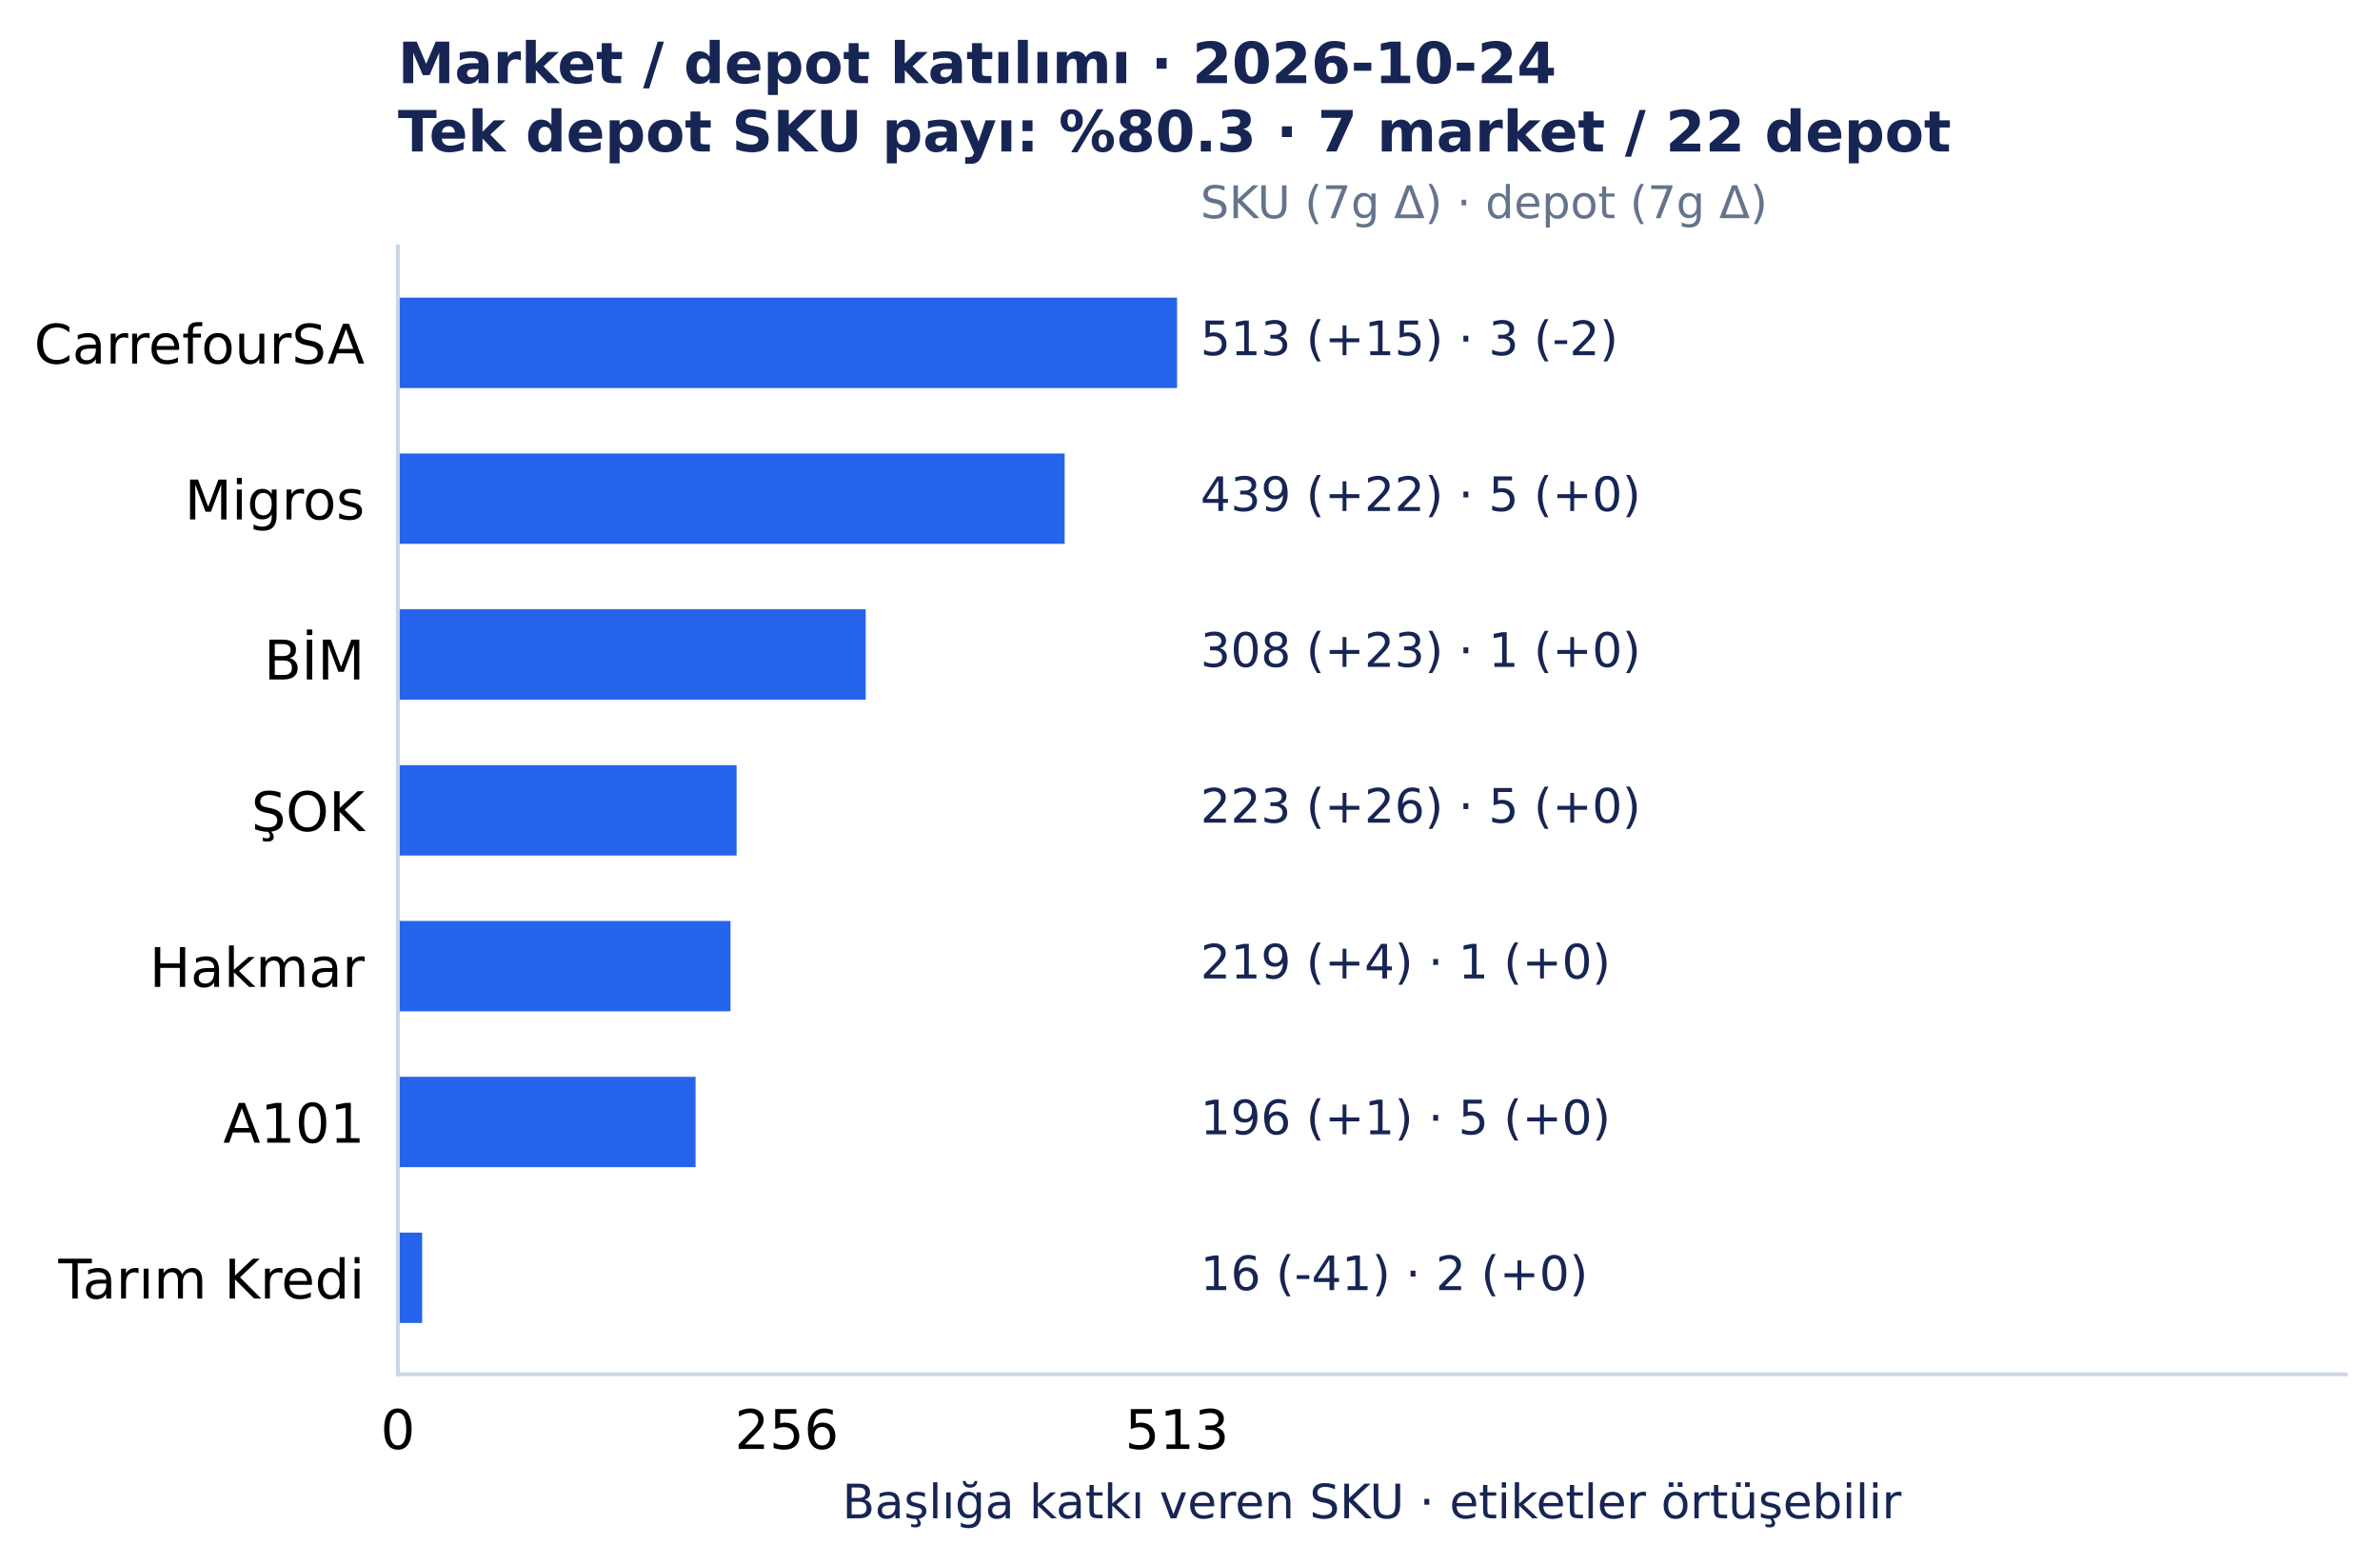
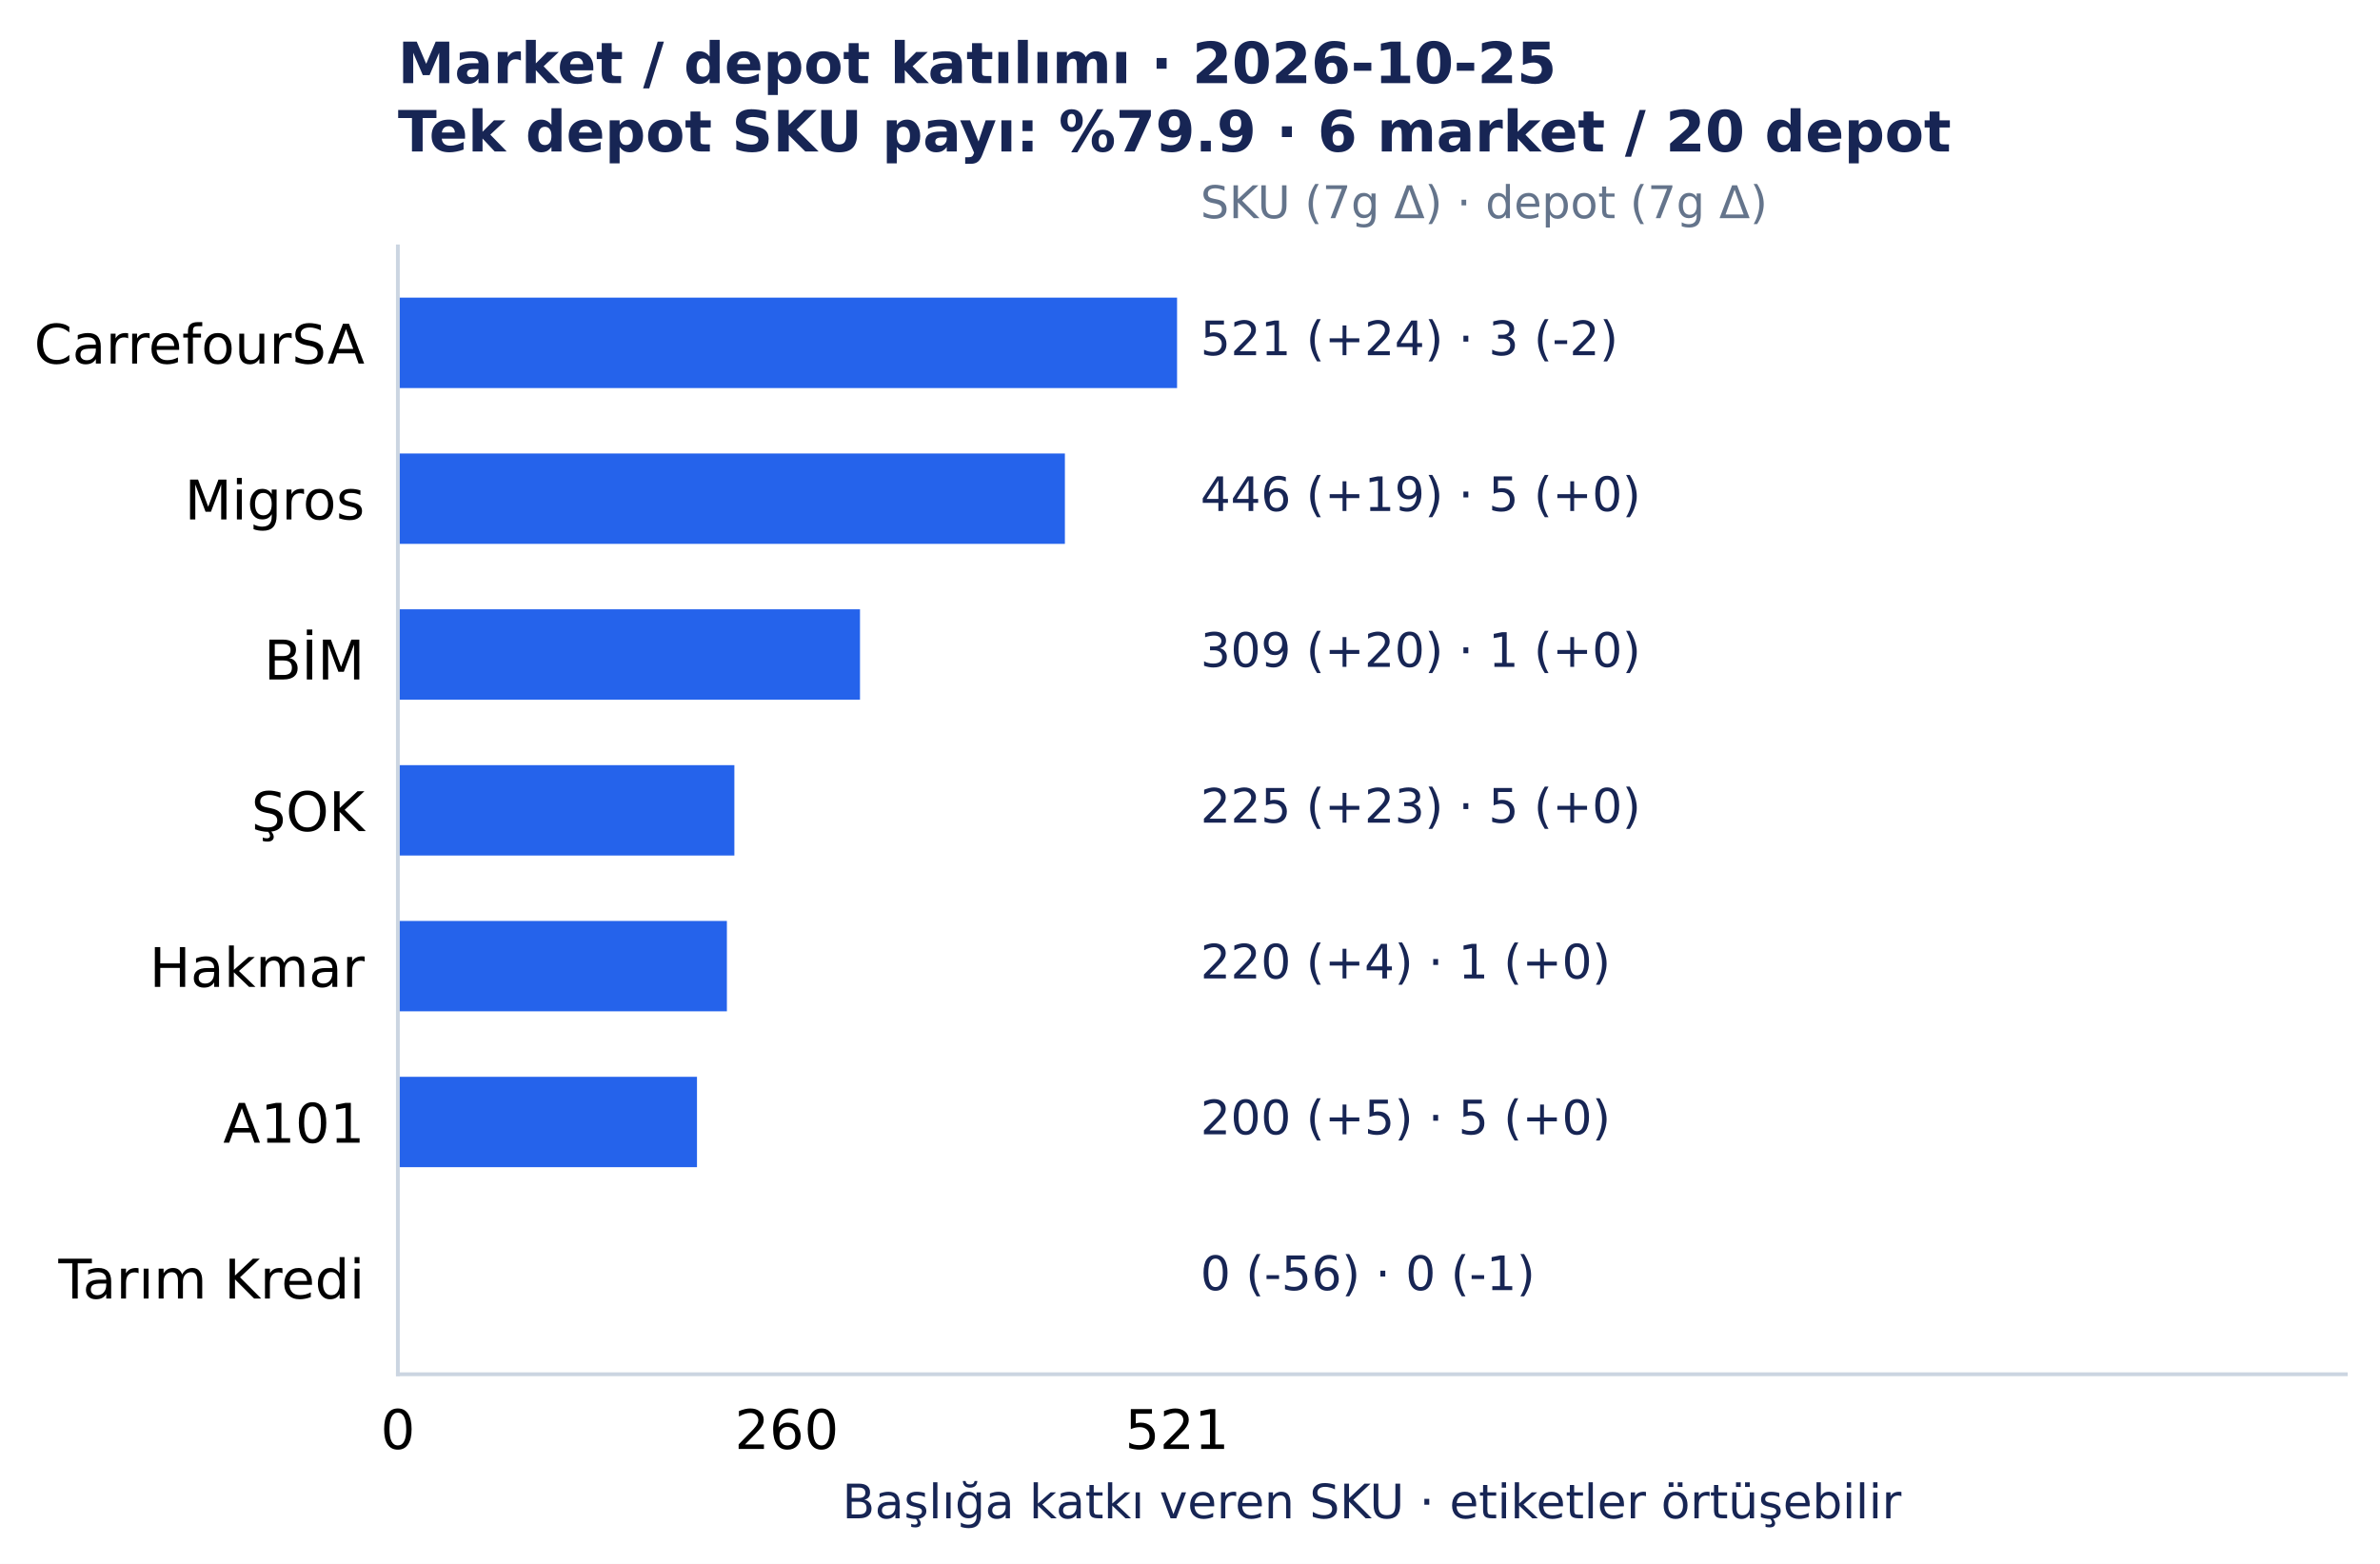
<svg xmlns="http://www.w3.org/2000/svg" width="501.492pt" height="329.548pt" viewBox="0 0 501.492 329.548" version="1.1">
  <defs>
    <style type="text/css">*{stroke-linejoin: round; stroke-linecap: butt}</style>
  </defs>
  <g id="figure_1">
    <g id="patch_1">
      <path d="M 0 329.548 L 501.492 329.548 L 501.492 0 L 0 0 z " style="fill: #ffffff" />
    </g>
    <g id="axes_1">
      <g id="patch_2">
        <path d="M 83.836 289.594 L 494.292 289.594 L 494.292 51.923 L 83.836 51.923 z " style="fill: #ffffff" />
      </g>
      <g id="matplotlib.axis_1">
        <g id="xtick_1">
          <g id="line2d_1" />
          <g id="text_1">
            <text style="font-size: 11.5px; font-family: 'DejaVu Sans', 'Bitstream Vera Sans', 'Computer Modern Sans Serif', 'Lucida Grande', 'Verdana', 'Geneva', 'Lucid', 'Arial', 'Helvetica', 'Avant Garde', sans-serif; text-anchor: middle" x="83.836" y="305.331" transform="rotate(-0 83.83609 305.3312)">0</text>
          </g>
        </g>
        <g id="xtick_2">
          <g id="line2d_2" />
          <g id="text_2">
-             <text style="font-size: 11.5px; font-family: 'DejaVu Sans', 'Bitstream Vera Sans', 'Computer Modern Sans Serif', 'Lucida Grande', 'Verdana', 'Geneva', 'Lucid', 'Arial', 'Helvetica', 'Avant Garde', sans-serif; text-anchor: middle" x="165.767" y="305.331" transform="rotate(-0 165.7673 305.3312)">256</text>
+             <text style="font-size: 11.5px; font-family: 'DejaVu Sans', 'Bitstream Vera Sans', 'Computer Modern Sans Serif', 'Lucida Grande', 'Verdana', 'Geneva', 'Lucid', 'Arial', 'Helvetica', 'Avant Garde', sans-serif; text-anchor: middle" x="165.77" y="305.331" transform="rotate(-0 165.7698 305.3312)">260</text>
          </g>
        </g>
        <g id="xtick_3">
          <g id="line2d_3" />
          <g id="text_3">
-             <text style="font-size: 11.5px; font-family: 'DejaVu Sans', 'Bitstream Vera Sans', 'Computer Modern Sans Serif', 'Lucida Grande', 'Verdana', 'Geneva', 'Lucid', 'Arial', 'Helvetica', 'Avant Garde', sans-serif; text-anchor: middle" x="248.019" y="305.331" transform="rotate(-0 248.0186 305.3312)">513</text>
+             <text style="font-size: 11.5px; font-family: 'DejaVu Sans', 'Bitstream Vera Sans', 'Computer Modern Sans Serif', 'Lucida Grande', 'Verdana', 'Geneva', 'Lucid', 'Arial', 'Helvetica', 'Avant Garde', sans-serif; text-anchor: middle" x="248.019" y="305.331" transform="rotate(-0 248.0186 305.3312)">521</text>
          </g>
        </g>
        <g id="text_4">
          <text style="font-size: 10px; font-family: 'DejaVu Sans', 'Bitstream Vera Sans', 'Computer Modern Sans Serif', 'Lucida Grande', 'Verdana', 'Geneva', 'Lucid', 'Arial', 'Helvetica', 'Avant Garde', sans-serif; text-anchor: middle; fill: #172554" x="289.064" y="319.945" transform="rotate(-0 289.0642 319.9455)">Başlığa katkı veren SKU · etiketler örtüşebilir</text>
        </g>
      </g>
      <g id="matplotlib.axis_2">
        <g id="ytick_1">
          <g id="line2d_4" />
          <g id="text_5">
            <text style="font-size: 11.5px; font-family: 'DejaVu Sans', 'Bitstream Vera Sans', 'Computer Modern Sans Serif', 'Lucida Grande', 'Verdana', 'Geneva', 'Lucid', 'Arial', 'Helvetica', 'Avant Garde', sans-serif; text-anchor: end" x="76.836" y="76.618" transform="rotate(-0 76.83609 76.61754)">CarrefourSA</text>
          </g>
        </g>
        <g id="ytick_2">
          <g id="line2d_5" />
          <g id="text_6">
            <text style="font-size: 11.5px; font-family: 'DejaVu Sans', 'Bitstream Vera Sans', 'Computer Modern Sans Serif', 'Lucida Grande', 'Verdana', 'Geneva', 'Lucid', 'Arial', 'Helvetica', 'Avant Garde', sans-serif; text-anchor: end" x="76.836" y="109.454" transform="rotate(-0 76.83609 109.4541)">Migros</text>
          </g>
        </g>
        <g id="ytick_3">
          <g id="line2d_6" />
          <g id="text_7">
            <text style="font-size: 11.5px; font-family: 'DejaVu Sans', 'Bitstream Vera Sans', 'Computer Modern Sans Serif', 'Lucida Grande', 'Verdana', 'Geneva', 'Lucid', 'Arial', 'Helvetica', 'Avant Garde', sans-serif; text-anchor: end" x="76.836" y="143.177" transform="rotate(-0 76.83609 143.1775)">BİM</text>
          </g>
        </g>
        <g id="ytick_4">
          <g id="line2d_7" />
          <g id="text_8">
            <text style="font-size: 11.5px; font-family: 'DejaVu Sans', 'Bitstream Vera Sans', 'Computer Modern Sans Serif', 'Lucida Grande', 'Verdana', 'Geneva', 'Lucid', 'Arial', 'Helvetica', 'Avant Garde', sans-serif; text-anchor: end" x="76.836" y="175.127" transform="rotate(-0 76.83609 175.1269)">ŞOK</text>
          </g>
        </g>
        <g id="ytick_5">
          <g id="line2d_8" />
          <g id="text_9">
            <text style="font-size: 11.5px; font-family: 'DejaVu Sans', 'Bitstream Vera Sans', 'Computer Modern Sans Serif', 'Lucida Grande', 'Verdana', 'Geneva', 'Lucid', 'Arial', 'Helvetica', 'Avant Garde', sans-serif; text-anchor: end" x="76.836" y="207.964" transform="rotate(-0 76.83609 207.9639)">Hakmar</text>
          </g>
        </g>
        <g id="ytick_6">
          <g id="line2d_9" />
          <g id="text_10">
            <text style="font-size: 11.5px; font-family: 'DejaVu Sans', 'Bitstream Vera Sans', 'Computer Modern Sans Serif', 'Lucida Grande', 'Verdana', 'Geneva', 'Lucid', 'Arial', 'Helvetica', 'Avant Garde', sans-serif; text-anchor: end" x="76.836" y="240.8" transform="rotate(-0 76.83609 240.8001)">A101</text>
          </g>
        </g>
        <g id="ytick_7">
          <g id="line2d_10" />
          <g id="text_11">
            <text style="font-size: 11.5px; font-family: 'DejaVu Sans', 'Bitstream Vera Sans', 'Computer Modern Sans Serif', 'Lucida Grande', 'Verdana', 'Geneva', 'Lucid', 'Arial', 'Helvetica', 'Avant Garde', sans-serif; text-anchor: end" x="76.836" y="273.637" transform="rotate(-0 76.83609 273.6372)">Tarım Kredi</text>
          </g>
        </g>
      </g>
      <g id="patch_3">
        <path d="M 83.836 62.726 L 248.019 62.726 L 248.019 81.771 L 83.836 81.771 z " clip-path="url(#p7150c4acc0)" style="fill: #2563eb" />
      </g>
      <g id="patch_4">
-         <path d="M 83.836 95.562 L 224.335 95.562 L 224.335 114.608 L 83.836 114.608 z " clip-path="url(#p7150c4acc0)" style="fill: #2563eb" />
+         <path d="M 83.836 95.562 L 224.384 95.562 L 224.384 114.608 L 83.836 114.608 z " clip-path="url(#p7150c4acc0)" style="fill: #2563eb" />
      </g>
      <g id="patch_5">
-         <path d="M 83.836 128.399 L 182.41 128.399 L 182.41 147.444 L 83.836 147.444 z " clip-path="url(#p7150c4acc0)" style="fill: #2563eb" />
+         <path d="M 83.836 128.399 L 181.211 128.399 L 181.211 147.444 L 83.836 147.444 z " clip-path="url(#p7150c4acc0)" style="fill: #2563eb" />
      </g>
      <g id="patch_6">
-         <path d="M 83.836 161.236 L 155.206 161.236 L 155.206 180.281 L 83.836 180.281 z " clip-path="url(#p7150c4acc0)" style="fill: #2563eb" />
+         <path d="M 83.836 161.236 L 154.74 161.236 L 154.74 180.281 L 83.836 180.281 z " clip-path="url(#p7150c4acc0)" style="fill: #2563eb" />
      </g>
      <g id="patch_7">
-         <path d="M 83.836 194.072 L 153.926 194.072 L 153.926 213.117 L 83.836 213.117 z " clip-path="url(#p7150c4acc0)" style="fill: #2563eb" />
+         <path d="M 83.836 194.072 L 153.165 194.072 L 153.165 213.117 L 83.836 213.117 z " clip-path="url(#p7150c4acc0)" style="fill: #2563eb" />
      </g>
      <g id="patch_8">
-         <path d="M 83.836 226.909 L 146.565 226.909 L 146.565 245.954 L 83.836 245.954 z " clip-path="url(#p7150c4acc0)" style="fill: #2563eb" />
+         <path d="M 83.836 226.909 L 146.862 226.909 L 146.862 245.954 L 83.836 245.954 z " clip-path="url(#p7150c4acc0)" style="fill: #2563eb" />
      </g>
      <g id="patch_9">
-         <path d="M 83.836 259.745 L 88.957 259.745 L 88.957 278.791 L 83.836 278.791 z " clip-path="url(#p7150c4acc0)" style="fill: #2563eb" />
+         <path d="M 83.836 259.745 L 83.836 259.745 L 83.836 278.791 L 83.836 278.791 z " clip-path="url(#p7150c4acc0)" style="fill: #2563eb" />
      </g>
      <g id="patch_10">
        <path d="M 83.836 289.594 L 83.836 51.923 " style="fill: none; stroke: #cbd5e1; stroke-width: 0.8; stroke-linejoin: miter; stroke-linecap: square" />
      </g>
      <g id="patch_11">
        <path d="M 83.836 289.594 L 494.292 289.594 " style="fill: none; stroke: #cbd5e1; stroke-width: 0.8; stroke-linejoin: miter; stroke-linecap: square" />
      </g>
      <g id="text_12">
-         <text style="font-size: 10px; font-family: 'DejaVu Sans', 'Bitstream Vera Sans', 'Computer Modern Sans Serif', 'Lucida Grande', 'Verdana', 'Geneva', 'Lucid', 'Arial', 'Helvetica', 'Avant Garde', sans-serif; text-anchor: start; fill: #172554" x="252.944" y="74.846" transform="rotate(-0 252.9441 74.84609)">513 (+15)  ·  3 (-2)</text>
+         <text style="font-size: 10px; font-family: 'DejaVu Sans', 'Bitstream Vera Sans', 'Computer Modern Sans Serif', 'Lucida Grande', 'Verdana', 'Geneva', 'Lucid', 'Arial', 'Helvetica', 'Avant Garde', sans-serif; text-anchor: start; fill: #172554" x="252.944" y="74.846" transform="rotate(-0 252.9441 74.84609)">521 (+24)  ·  3 (-2)</text>
      </g>
      <g id="text_13">
-         <text style="font-size: 10px; font-family: 'DejaVu Sans', 'Bitstream Vera Sans', 'Computer Modern Sans Serif', 'Lucida Grande', 'Verdana', 'Geneva', 'Lucid', 'Arial', 'Helvetica', 'Avant Garde', sans-serif; text-anchor: start; fill: #172554" x="252.944" y="107.683" transform="rotate(-0 252.9441 107.6827)">439 (+22)  ·  5 (+0)</text>
+         <text style="font-size: 10px; font-family: 'DejaVu Sans', 'Bitstream Vera Sans', 'Computer Modern Sans Serif', 'Lucida Grande', 'Verdana', 'Geneva', 'Lucid', 'Arial', 'Helvetica', 'Avant Garde', sans-serif; text-anchor: start; fill: #172554" x="252.944" y="107.683" transform="rotate(-0 252.9441 107.6827)">446 (+19)  ·  5 (+0)</text>
      </g>
      <g id="text_14">
-         <text style="font-size: 10px; font-family: 'DejaVu Sans', 'Bitstream Vera Sans', 'Computer Modern Sans Serif', 'Lucida Grande', 'Verdana', 'Geneva', 'Lucid', 'Arial', 'Helvetica', 'Avant Garde', sans-serif; text-anchor: start; fill: #172554" x="252.944" y="140.519" transform="rotate(-0 252.9441 140.5193)">308 (+23)  ·  1 (+0)</text>
+         <text style="font-size: 10px; font-family: 'DejaVu Sans', 'Bitstream Vera Sans', 'Computer Modern Sans Serif', 'Lucida Grande', 'Verdana', 'Geneva', 'Lucid', 'Arial', 'Helvetica', 'Avant Garde', sans-serif; text-anchor: start; fill: #172554" x="252.944" y="140.519" transform="rotate(-0 252.9441 140.5193)">309 (+20)  ·  1 (+0)</text>
      </g>
      <g id="text_15">
-         <text style="font-size: 10px; font-family: 'DejaVu Sans', 'Bitstream Vera Sans', 'Computer Modern Sans Serif', 'Lucida Grande', 'Verdana', 'Geneva', 'Lucid', 'Arial', 'Helvetica', 'Avant Garde', sans-serif; text-anchor: start; fill: #172554" x="252.944" y="173.356" transform="rotate(-0 252.9441 173.3559)">223 (+26)  ·  5 (+0)</text>
+         <text style="font-size: 10px; font-family: 'DejaVu Sans', 'Bitstream Vera Sans', 'Computer Modern Sans Serif', 'Lucida Grande', 'Verdana', 'Geneva', 'Lucid', 'Arial', 'Helvetica', 'Avant Garde', sans-serif; text-anchor: start; fill: #172554" x="252.944" y="173.356" transform="rotate(-0 252.9441 173.3559)">225 (+23)  ·  5 (+0)</text>
      </g>
      <g id="text_16">
-         <text style="font-size: 10px; font-family: 'DejaVu Sans', 'Bitstream Vera Sans', 'Computer Modern Sans Serif', 'Lucida Grande', 'Verdana', 'Geneva', 'Lucid', 'Arial', 'Helvetica', 'Avant Garde', sans-serif; text-anchor: start; fill: #172554" x="252.944" y="206.193" transform="rotate(-0 252.9441 206.1925)">219 (+4)  ·  1 (+0)</text>
+         <text style="font-size: 10px; font-family: 'DejaVu Sans', 'Bitstream Vera Sans', 'Computer Modern Sans Serif', 'Lucida Grande', 'Verdana', 'Geneva', 'Lucid', 'Arial', 'Helvetica', 'Avant Garde', sans-serif; text-anchor: start; fill: #172554" x="252.944" y="206.193" transform="rotate(-0 252.9441 206.1925)">220 (+4)  ·  1 (+0)</text>
      </g>
      <g id="text_17">
-         <text style="font-size: 10px; font-family: 'DejaVu Sans', 'Bitstream Vera Sans', 'Computer Modern Sans Serif', 'Lucida Grande', 'Verdana', 'Geneva', 'Lucid', 'Arial', 'Helvetica', 'Avant Garde', sans-serif; text-anchor: start; fill: #172554" x="252.944" y="239.029" transform="rotate(-0 252.9441 239.0291)">196 (+1)  ·  5 (+0)</text>
+         <text style="font-size: 10px; font-family: 'DejaVu Sans', 'Bitstream Vera Sans', 'Computer Modern Sans Serif', 'Lucida Grande', 'Verdana', 'Geneva', 'Lucid', 'Arial', 'Helvetica', 'Avant Garde', sans-serif; text-anchor: start; fill: #172554" x="252.944" y="239.029" transform="rotate(-0 252.9441 239.0291)">200 (+5)  ·  5 (+0)</text>
      </g>
      <g id="text_18">
-         <text style="font-size: 10px; font-family: 'DejaVu Sans', 'Bitstream Vera Sans', 'Computer Modern Sans Serif', 'Lucida Grande', 'Verdana', 'Geneva', 'Lucid', 'Arial', 'Helvetica', 'Avant Garde', sans-serif; text-anchor: start; fill: #172554" x="252.944" y="271.866" transform="rotate(-0 252.9441 271.8657)">16 (-41)  ·  2 (+0)</text>
+         <text style="font-size: 10px; font-family: 'DejaVu Sans', 'Bitstream Vera Sans', 'Computer Modern Sans Serif', 'Lucida Grande', 'Verdana', 'Geneva', 'Lucid', 'Arial', 'Helvetica', 'Avant Garde', sans-serif; text-anchor: start; fill: #172554" x="252.944" y="271.866" transform="rotate(-0 252.9441 271.8657)">0 (-56)  ·  0 (-1)</text>
      </g>
      <g id="text_19">
        <text style="font-size: 9.5px; font-family: 'DejaVu Sans', 'Bitstream Vera Sans', 'Computer Modern Sans Serif', 'Lucida Grande', 'Verdana', 'Geneva', 'Lucid', 'Arial', 'Helvetica', 'Avant Garde', sans-serif; text-anchor: start; fill: #64748b" x="252.944" y="45.979" transform="rotate(-0 252.9441 45.97915)">SKU (7g Δ) · depot (7g Δ)</text>
      </g>
      <g id="text_20">
-         <text style="font-weight: 700; font-size: 12px; font-family: 'DejaVu Sans', 'Bitstream Vera Sans', 'Computer Modern Sans Serif', 'Lucida Grande', 'Verdana', 'Geneva', 'Lucid', 'Arial', 'Helvetica', 'Avant Garde', sans-serif; fill: #172554" transform="translate(83.83609 17.5193)">Market / depot katılımı · 2026-10-24</text>
-         <text style="font-weight: 700; font-size: 12px; font-family: 'DejaVu Sans', 'Bitstream Vera Sans', 'Computer Modern Sans Serif', 'Lucida Grande', 'Verdana', 'Geneva', 'Lucid', 'Arial', 'Helvetica', 'Avant Garde', sans-serif; fill: #172554" transform="translate(83.83609 31.92258)">Tek depot SKU payı: %80.3 · 7 market / 22 depot</text>
+         <text style="font-weight: 700; font-size: 12px; font-family: 'DejaVu Sans', 'Bitstream Vera Sans', 'Computer Modern Sans Serif', 'Lucida Grande', 'Verdana', 'Geneva', 'Lucid', 'Arial', 'Helvetica', 'Avant Garde', sans-serif; fill: #172554" transform="translate(83.83609 17.5193)">Market / depot katılımı · 2026-10-25</text>
+         <text style="font-weight: 700; font-size: 12px; font-family: 'DejaVu Sans', 'Bitstream Vera Sans', 'Computer Modern Sans Serif', 'Lucida Grande', 'Verdana', 'Geneva', 'Lucid', 'Arial', 'Helvetica', 'Avant Garde', sans-serif; fill: #172554" transform="translate(83.83609 31.92258)">Tek depot SKU payı: %79.9 · 6 market / 20 depot</text>
      </g>
    </g>
  </g>
  <defs>
    <clipPath id="p7150c4acc0">
      <rect x="83.836" y="51.923" width="410.456" height="237.671" />
    </clipPath>
  </defs>
</svg>
